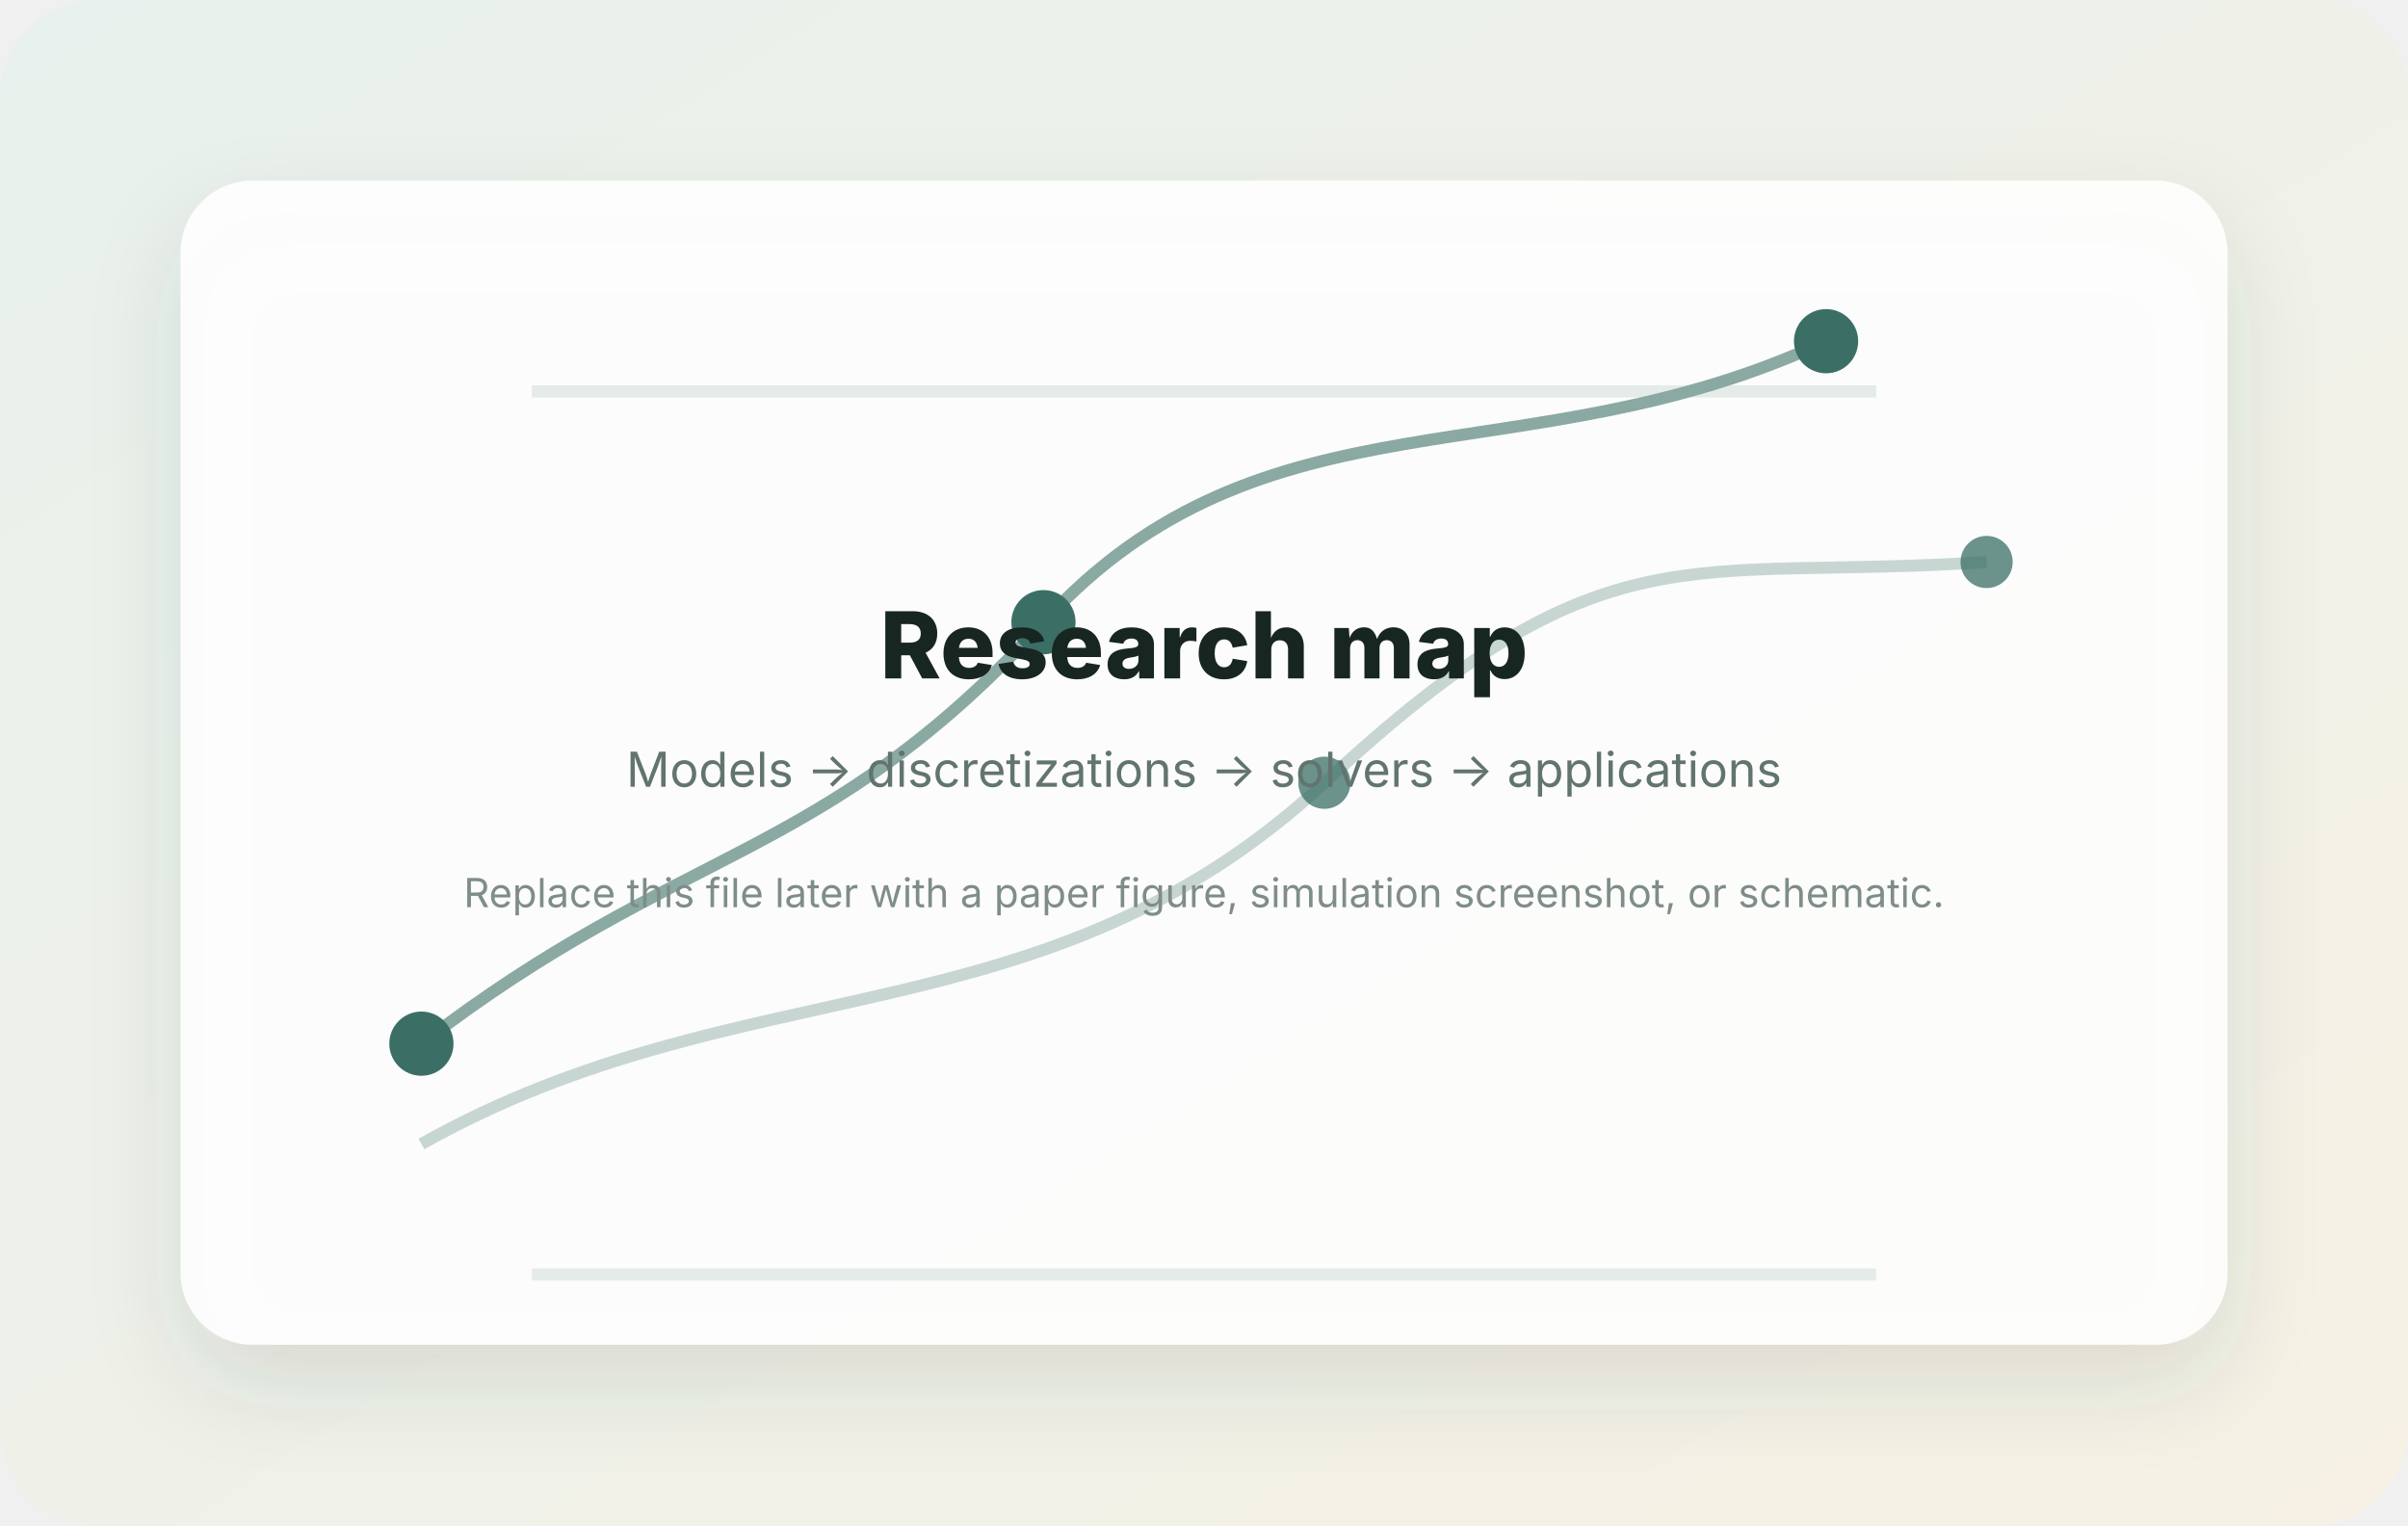
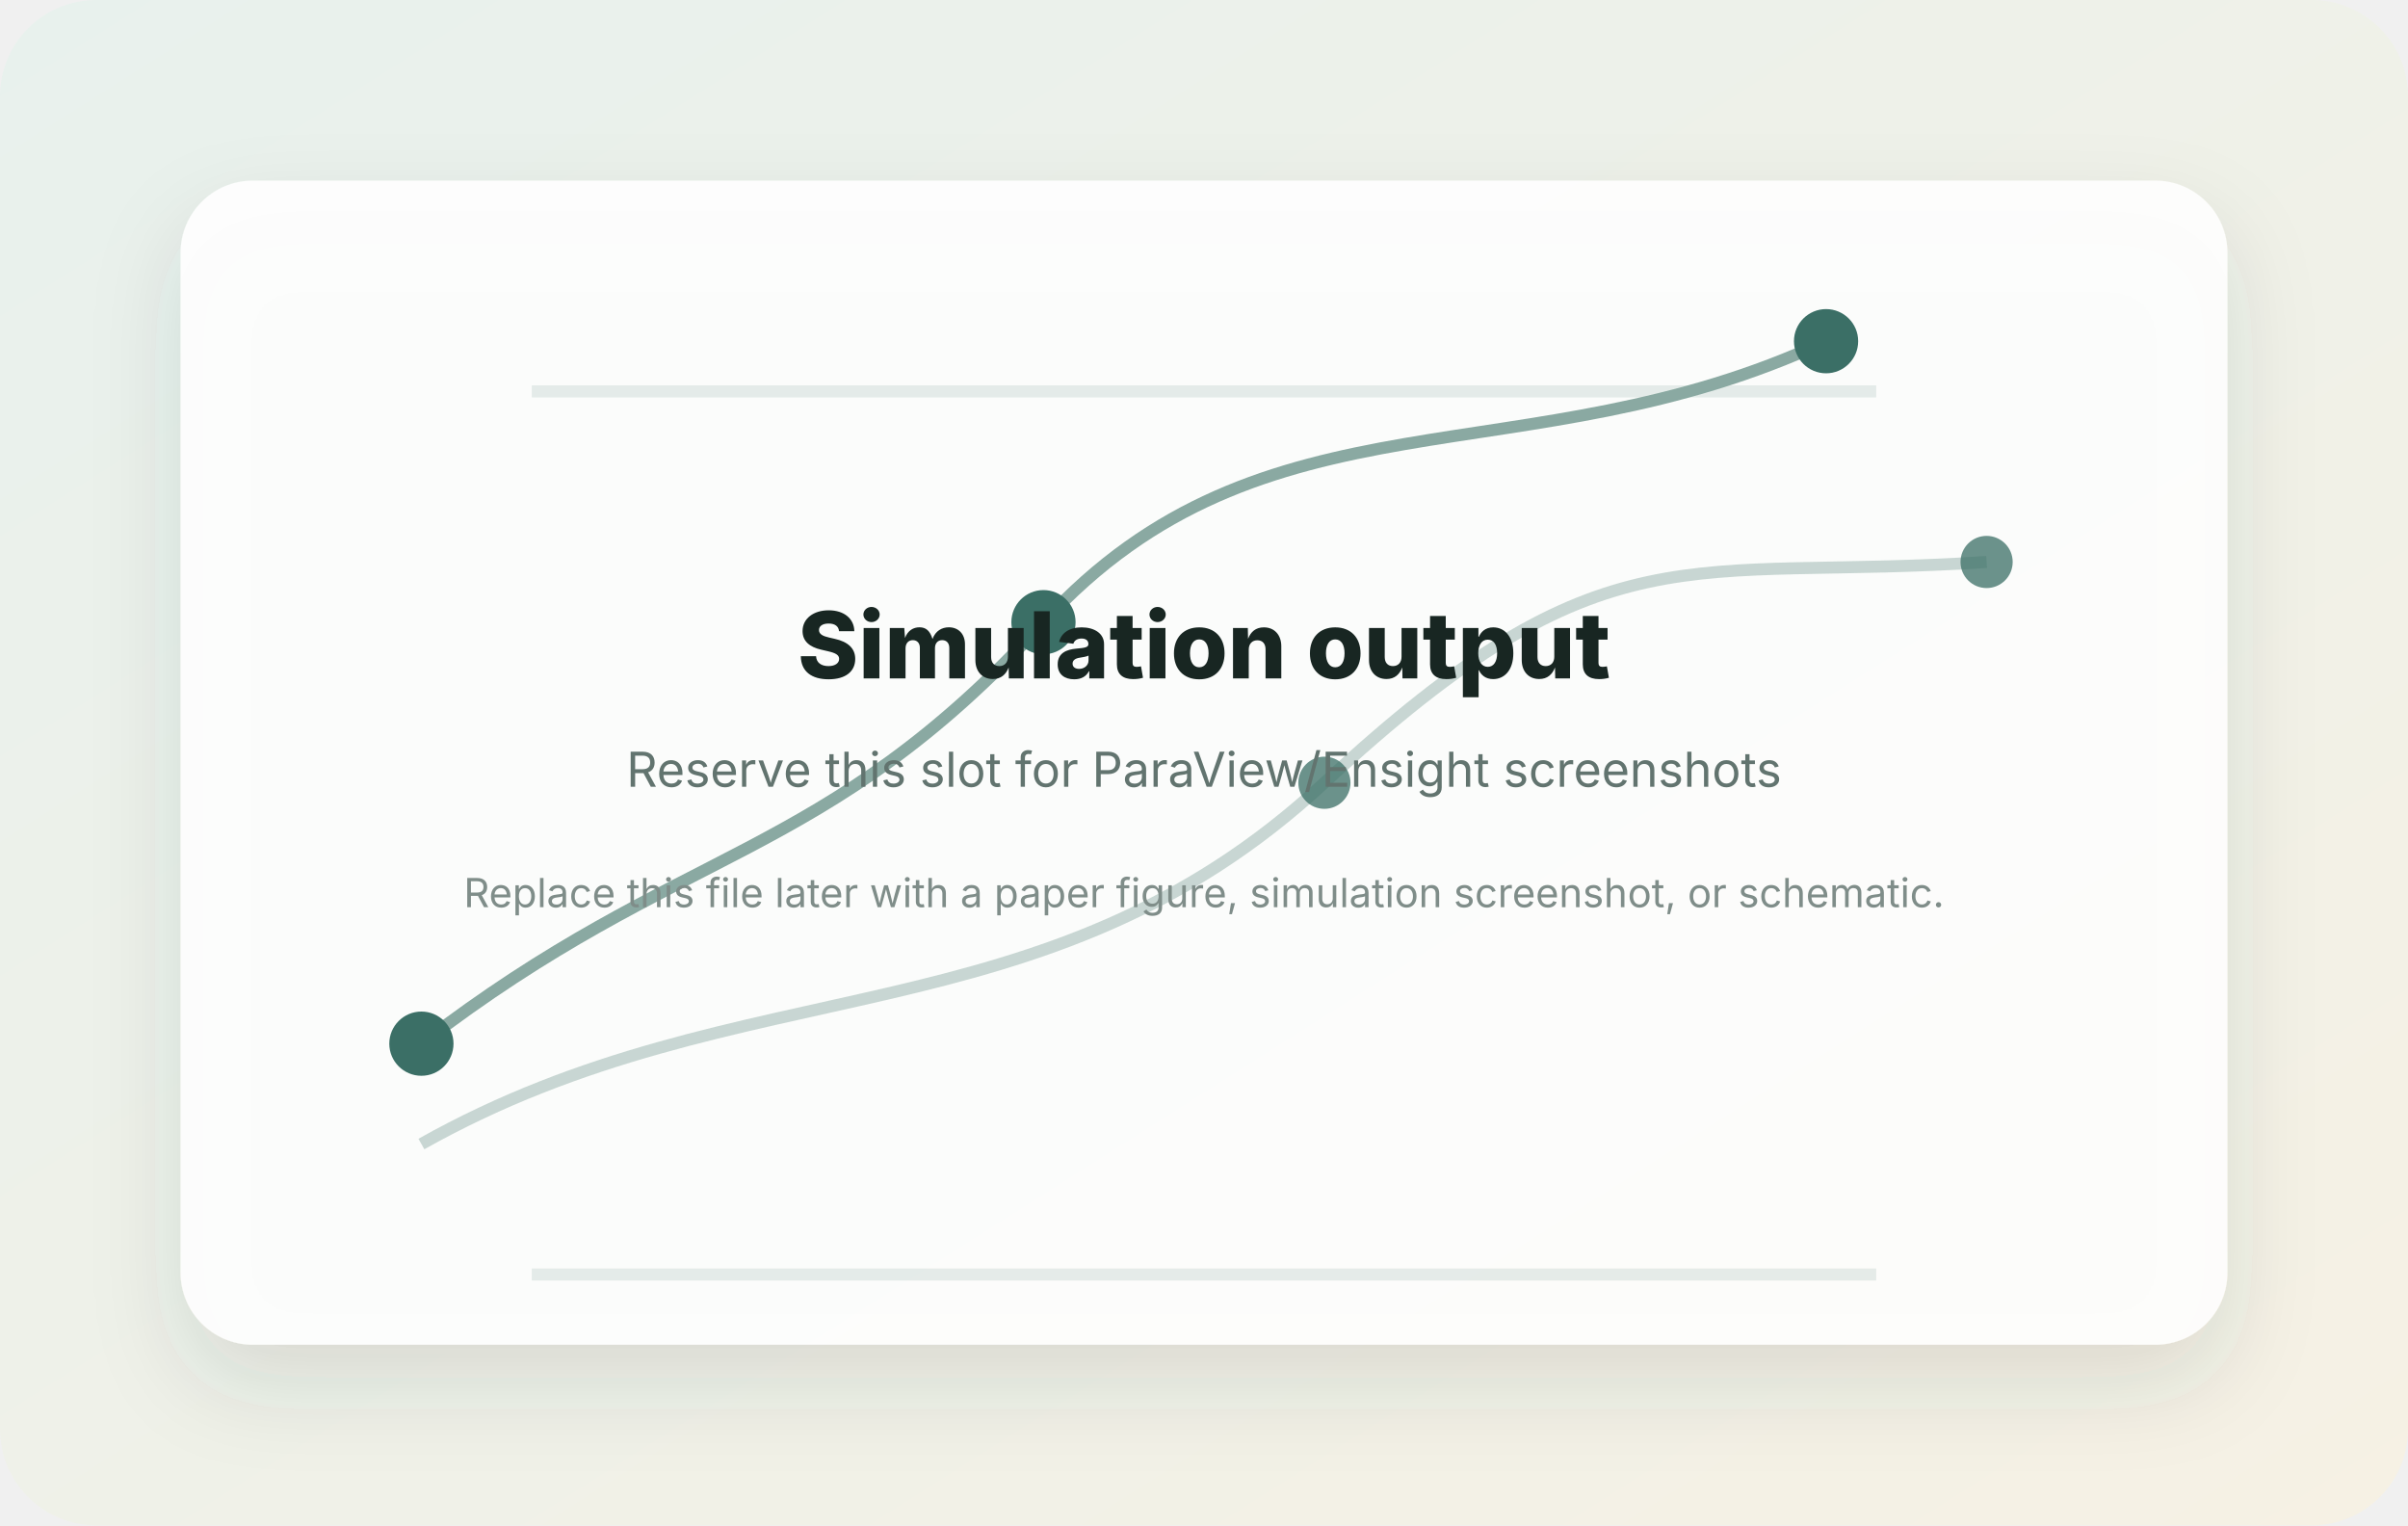
<svg xmlns="http://www.w3.org/2000/svg" width="1200" height="760" viewBox="0 0 1200 760" role="img" aria-labelledby="title desc">
  <defs>
    <linearGradient id="g" x1="0" x2="1" y1="0" y2="1">
      <stop offset="0" stop-color="#e8f1ed" />
      <stop offset="1" stop-color="#f6f1e4" />
    </linearGradient>
    <filter id="shadow" x="-20%" y="-20%" width="140%" height="140%">
      <feDropShadow dx="0" dy="20" stdDeviation="22" flood-color="#29433f" flood-opacity="0.14" />
    </filter>
  </defs>
  <rect width="1200" height="760" rx="48" fill="url(#g)" />
  <g filter="url(#shadow)">
    <rect x="90" y="90" width="1020" height="580" rx="36" fill="#ffffff" opacity="0.88" />
  </g>
  <g fill="none" stroke="#84a59d" stroke-width="6" opacity="0.95">
    <path d="M210 520 C340 420, 410 430, 520 310 S760 240, 910 170" />
    <path d="M210 570 C370 480, 520 520, 660 390 S840 290, 990 280" opacity="0.45" />
    <path d="M265 195 h670" opacity="0.20" />
    <path d="M265 635 h670" opacity="0.20" />
  </g>
  <g fill="#3b6f66">
    <circle cx="210" cy="520" r="16" />
    <circle cx="520" cy="310" r="16" />
    <circle cx="910" cy="170" r="16" />
    <circle cx="660" cy="390" r="13" opacity="0.75" />
    <circle cx="990" cy="280" r="13" opacity="0.75" />
  </g>
  <g font-family="ui-sans-serif, -apple-system, BlinkMacSystemFont, 'Segoe UI', sans-serif" text-anchor="middle">
-     <text x="600" y="338" font-size="46" font-weight="800" fill="#182622">Research map</text>
-     <text x="600" y="392" font-size="24" fill="#62746f">Models → discretizations → solvers → applications</text>
+     <text x="600" y="338" font-size="46" font-weight="800" fill="#182622">Simulation output</text>
+     <text x="600" y="392" font-size="24" fill="#62746f">Reserve this slot for ParaView/Ensight screenshots</text>
    <text x="600" y="452" font-size="20" fill="#7f8d89">Replace this file later with a paper figure, simulation screenshot, or schematic.</text>
  </g>
</svg>
